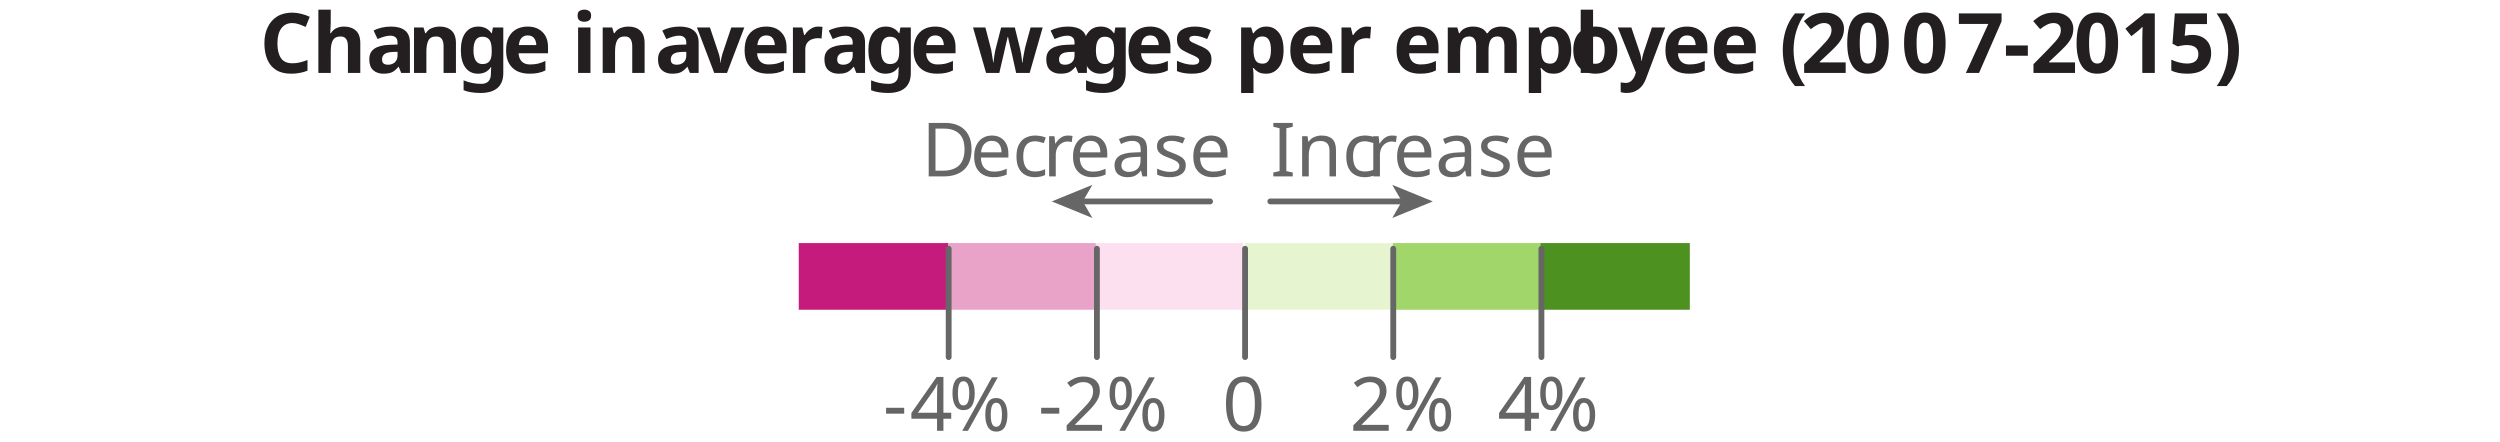
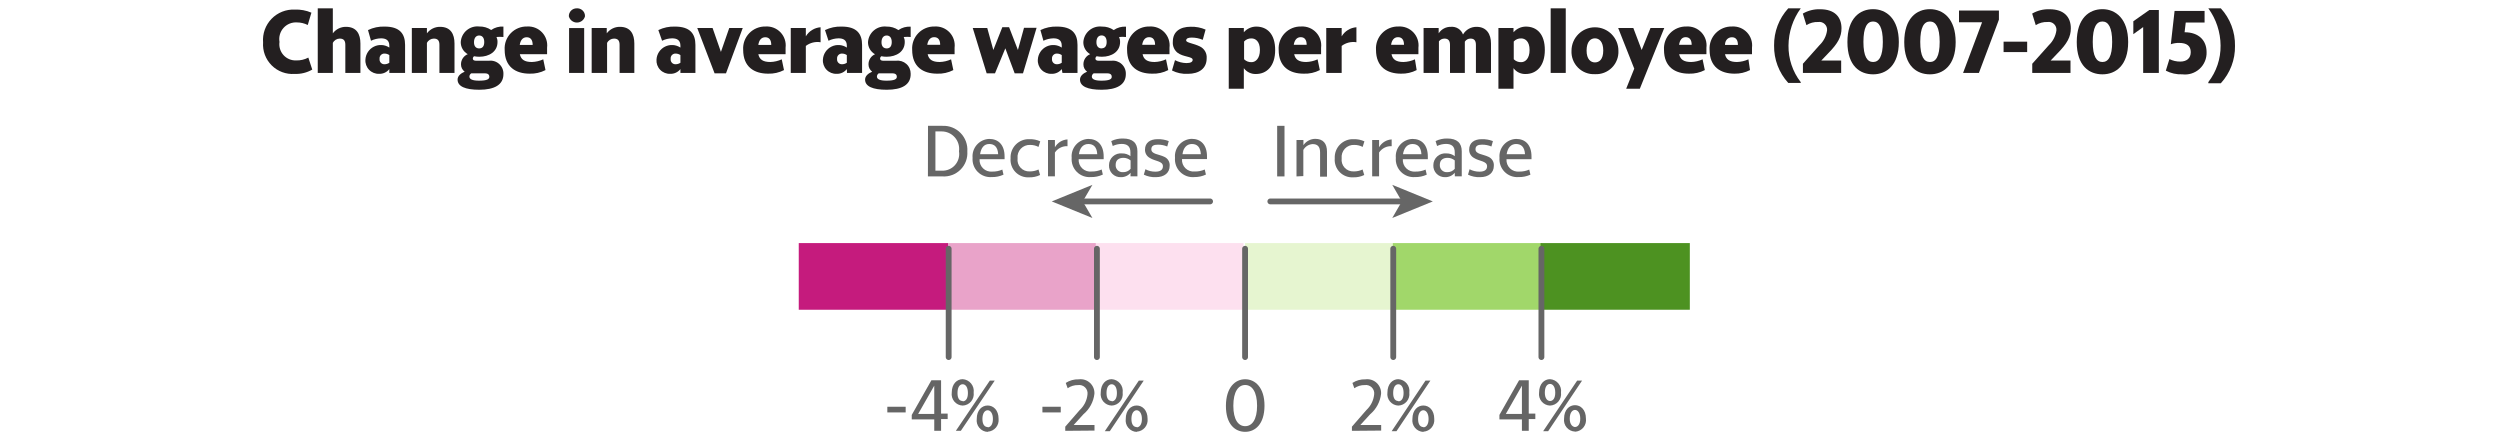
<svg xmlns="http://www.w3.org/2000/svg" viewBox="0 0 300 53">
  <g id="Work_area" data-name="Work area">
    <rect x="131.31" y="29.17" width="17.91" height="8" fill="#fde0ef" />
    <rect x="113.58" y="29.17" width="17.91" height="8" fill="#e9a3c9" />
    <rect x="95.85" y="29.17" width="17.91" height="8" fill="#c51b7d" />
    <rect x="149.41" y="29.17" width="17.91" height="8" fill="#e6f5d0" />
    <rect x="167.14" y="29.17" width="17.91" height="8" fill="#a1d76a" />
    <rect x="184.87" y="29.17" width="17.91" height="8" fill="#4d9221" />
    <line x1="113.84" y1="29.85" x2="113.84" y2="42.85" fill="none" stroke="#666" stroke-linecap="round" stroke-linejoin="round" stroke-width="0.7" />
    <line x1="131.63" y1="29.85" x2="131.63" y2="42.85" fill="none" stroke="#666" stroke-linecap="round" stroke-linejoin="round" stroke-width="0.7" />
    <line x1="149.41" y1="29.85" x2="149.41" y2="42.85" fill="none" stroke="#666" stroke-linecap="round" stroke-linejoin="round" stroke-width="0.7" />
    <line x1="167.19" y1="29.85" x2="167.19" y2="42.85" fill="none" stroke="#666" stroke-linecap="round" stroke-linejoin="round" stroke-width="0.7" />
    <line x1="184.97" y1="29.85" x2="184.97" y2="42.85" fill="none" stroke="#666" stroke-linecap="round" stroke-linejoin="round" stroke-width="0.7" />
-     <text transform="translate(83.55 51.7)" font-size="9" fill="#656565" font-family="McClatchySansText-Regular, McClatchy Sans Text">
-       <tspan letter-spacing="1.12em">	</tspan>
-       <tspan x="11.99" y="0" letter-spacing="0.95em">	</tspan>
-       <tspan x="22.42" y="0">-</tspan>
-       <tspan x="25.63" y="0" letter-spacing="-0.01em">4</tspan>
-       <tspan x="30.31" y="0">%</tspan>
-       <tspan x="36.63" y="0" letter-spacing="0.28em">	</tspan>
-       <tspan x="41.03" y="0" letter-spacing="-0.03em">-</tspan>
-       <tspan x="44.01" y="0">2%</tspan>
-       <tspan x="54.52" y="0" letter-spacing="0.75em">	</tspan>
-       <tspan x="63.13" y="0">0</tspan>
-       <tspan x="68.61" y="0" letter-spacing="0.88em">	</tspan>
-       <tspan x="78.41" y="0">2%</tspan>
-       <tspan x="88.92" y="0" letter-spacing="0.59em">	</tspan>
-       <tspan x="96.15" y="0" letter-spacing="-0.02em">4</tspan>
-       <tspan x="100.84" y="0">%</tspan>
-       <tspan x="107.16" y="0" letter-spacing="1.87em">	</tspan>
-     </text>
+     <path d="M106.48,49.49v-.68h2.2v.68Z" fill="#656565" />
+     <path d="M112.11,50.33h-2.7v-.54l2.36-4.16h1.16v4h.79v.66h-.79V51.7h-.82Zm0-4.05-1.93,3.39h1.93Z" fill="#656565" />
+     <path d="M115.52,48.67a1.37,1.37,0,0,1-1.31-1.56c0-1.05.63-1.61,1.31-1.61a1.42,1.42,0,0,1,1.32,1.61A1.38,1.38,0,0,1,115.52,48.67Zm3.26-3h.59L115.3,51.7h-.6Zm-3.26,2.49c.34,0,.63-.29.63-1s-.29-1.05-.63-1.05-.62.33-.62,1.05S115.18,48.12,115.52,48.12Zm3,3.67a1.38,1.38,0,0,1-1.31-1.57c0-1.05.63-1.6,1.31-1.6s1.31.55,1.31,1.6A1.39,1.39,0,0,1,118.54,51.8Zm0-.55c.32,0,.63-.3.63-1s-.31-1.05-.63-1.05-.63.33-.63,1.05S118.2,51.25,118.54,51.25Z" fill="#656565" />
+     <path d="M125.09,49.49v-.68h2.2v.68Z" fill="#656565" />
+     <path d="M127.83,51.7v-.5l1.74-2a2.94,2.94,0,0,0,.93-1.87,1,1,0,0,0-1.14-1.12,2.08,2.08,0,0,0-1.24.38l-.23-.64a2.68,2.68,0,0,1,1.56-.43,1.66,1.66,0,0,1,1.88,1.74A3.76,3.76,0,0,1,130,49.72L128.84,51h2.5v.67Z" fill="#656565" />
+     <path d="M133.4,48.67a1.37,1.37,0,0,1-1.31-1.56c0-1.05.63-1.61,1.31-1.61a1.42,1.42,0,0,1,1.32,1.61A1.38,1.38,0,0,1,133.4,48.67Zm3.26-3h.59l-4.07,6.07h-.6Zm-3.26,2.49c.34,0,.63-.29.63-1s-.29-1.05-.63-1.05-.62.33-.62,1.05S133.07,48.12,133.4,48.12Zm3,3.67a1.38,1.38,0,0,1-1.31-1.57c0-1.05.63-1.6,1.31-1.6s1.31.55,1.31,1.6A1.39,1.39,0,0,1,136.42,51.8Zm0-.55c.32,0,.63-.3.63-1s-.31-1.05-.63-1.05-.63.33-.63,1.05S136.08,51.25,136.42,51.25Z" fill="#656565" />
+     <path d="M149.42,51.82c-1.21,0-2.32-.91-2.31-3.12s1.11-3.19,2.31-3.19,2.33,1,2.32,3.19S150.63,51.82,149.42,51.82Zm0-.68c.82,0,1.43-.77,1.43-2.45s-.61-2.49-1.43-2.49S148,47,148,48.69,148.61,51.14,149.42,51.14Z" fill="#656565" />
+     <path d="M162.23,51.7v-.5l1.74-2a2.94,2.94,0,0,0,.93-1.87,1,1,0,0,0-1.14-1.12,2.08,2.08,0,0,0-1.24.38l-.23-.64a2.68,2.68,0,0,1,1.56-.43,1.66,1.66,0,0,1,1.88,1.74,3.76,3.76,0,0,1-1.31,2.45L163.24,51h2.5v.67Z" fill="#656565" />
+     <path d="M167.8,48.67a1.37,1.37,0,0,1-1.31-1.56c0-1.05.63-1.61,1.31-1.61a1.42,1.42,0,0,1,1.32,1.61A1.38,1.38,0,0,1,167.8,48.67Zm3.26-3h.59l-4.07,6.07H167Zm-3.26,2.49c.34,0,.63-.29.63-1s-.29-1.05-.63-1.05-.62.33-.62,1.05S167.47,48.12,167.8,48.12Zm3,3.67a1.38,1.38,0,0,1-1.31-1.57c0-1.05.63-1.6,1.31-1.6s1.31.55,1.31,1.6A1.39,1.39,0,0,1,170.82,51.8Zm0-.55c.32,0,.63-.3.63-1s-.31-1.05-.63-1.05-.63.33-.63,1.05S170.48,51.25,170.82,51.25Z" fill="#656565" />
+     <path d="M182.63,50.33h-2.7v-.54l2.36-4.16h1.16v4h.79v.66h-.79V51.7h-.82Zm0-4.05-1.93,3.39h1.93Z" fill="#656565" />
+     <path d="M186,48.67a1.37,1.37,0,0,1-1.31-1.56c0-1.05.63-1.61,1.31-1.61a1.42,1.42,0,0,1,1.32,1.61A1.38,1.38,0,0,1,186,48.67Zm3.26-3h.59l-4.07,6.07h-.6ZM186,48.12c.34,0,.63-.29.63-1s-.29-1.05-.63-1.05-.62.33-.62,1.05S185.71,48.12,186,48.12Zm3,3.67a1.38,1.38,0,0,1-1.31-1.57c0-1.05.63-1.6,1.31-1.6s1.31.55,1.31,1.6A1.39,1.39,0,0,1,189.07,51.8Zm0-.55c.32,0,.63-.3.63-1s-.31-1.05-.63-1.05-.63.33-.63,1.05S188.72,51.25,189.07,51.25Z" fill="#656565" />
    <line x1="152.44" y1="24.17" x2="168.48" y2="24.17" fill="none" stroke="#666" stroke-linecap="round" stroke-linejoin="round" stroke-width="0.7" />
    <polygon points="171.94 24.17 167.07 26.16 168.22 24.17 167.07 22.18 171.94 24.17" fill="#666" />
    <line x1="129.67" y1="24.17" x2="145.21" y2="24.17" fill="none" stroke="#666" stroke-linecap="round" stroke-linejoin="round" stroke-width="0.7" />
    <polygon points="126.21 24.17 131.09 26.16 129.93 24.17 131.09 22.18 126.21 24.17" fill="#666" />
-     <text transform="translate(110.57 21.17)" font-size="9" fill="#666" font-family="McClatchySansText-Regular, McClatchy Sans Text">
-       <tspan letter-spacing="-0.01em">D</tspan>
-       <tspan x="5.83" y="0">ec</tspan>
-       <tspan x="14.56" y="0" letter-spacing="-0.01em">r</tspan>
-       <tspan x="17.69" y="0" letter-spacing="0em">ease</tspan>
-     </text>
-     <text transform="translate(152.44 21.17)" font-size="9" fill="#666" font-family="McClatchySansText-Regular, McClatchy Sans Text">Inc<tspan x="11.59" y="0" letter-spacing="-0.01em">r</tspan>
-       <tspan x="14.71" y="0">ease</tspan>
-     </text>
-     <text transform="translate(31.15 8.75)" font-size="10" fill="#231f20" font-family="McClatchySans-Bold, McClatchy Sans" font-weight="700" letter-spacing="-0.01em">Cha<tspan x="17.75" y="0" letter-spacing="-0.01em">n</tspan>
-       <tspan x="23.7" y="0" letter-spacing="-0.03em">g</tspan>
-       <tspan x="29.13" y="0">e in </tspan>
-       <tspan x="47.39" y="0" letter-spacing="-0.03em">a</tspan>
-       <tspan x="52.48" y="0" letter-spacing="-0.04em">v</tspan>
-       <tspan x="57.75" y="0" letter-spacing="-0.01em">e</tspan>
-       <tspan x="63.22" y="0" letter-spacing="-0.02em">ra</tspan>
-       <tspan x="72.6" y="0" letter-spacing="-0.03em">g</tspan>
-       <tspan x="78.03" y="0">e </tspan>
-       <tspan x="85.52" y="0" letter-spacing="-0.01em">wa</tspan>
-       <tspan x="98.39" y="0" letter-spacing="-0.03em">g</tspan>
-       <tspan x="103.82" y="0" letter-spacing="-0.01em">es per empl</tspan>
-       <tspan x="157.19" y="0" letter-spacing="-0.03em">o</tspan>
-       <tspan x="162.99" y="0" letter-spacing="-0.03em">y</tspan>
-       <tspan x="168.25" y="0">ee (</tspan>
-       <tspan x="184.94" y="0" letter-spacing="0em">2</tspan>
-       <tspan x="190.16" y="0">0</tspan>
-       <tspan x="196.98" y="0" letter-spacing="-0.03em">0</tspan>
-       <tspan x="203.65" y="0" letter-spacing="-0.01em">7-</tspan>
-       <tspan x="212.46" y="0" letter-spacing="-0.01em">2</tspan>
-       <tspan x="217.68" y="0">015)</tspan>
-     </text>
+     <path d="M111.36,15.1h1.72a2.87,2.87,0,0,1,3,3.07,2.81,2.81,0,0,1-3,3h-1.73Zm.89.67v4.71H113a2,2,0,0,0,2.08-2.32,2.1,2.1,0,0,0-2.1-2.39Z" fill="#666" />
+     <path d="M119,21.25a2.14,2.14,0,0,1-2.29-2.31,2.08,2.08,0,0,1,2-2.27c1.11,0,1.84.73,1.84,2.11v.32h-3a1.39,1.39,0,0,0,1.53,1.49,2.83,2.83,0,0,0,1.2-.24l.14.61A3.2,3.2,0,0,1,119,21.25Zm-1.42-2.75h2.2c-.05-.87-.46-1.22-1.07-1.22S117.73,17.72,117.61,18.5Z" fill="#666" />
+     <path d="M124.81,21a2.81,2.81,0,0,1-1.32.28A2.1,2.1,0,0,1,121.27,19a2.18,2.18,0,0,1,2.28-2.3,2.9,2.9,0,0,1,1.28.26l-.21.67a2.14,2.14,0,0,0-1-.24A1.45,1.45,0,0,0,122.11,19a1.39,1.39,0,0,0,1.45,1.57,2.38,2.38,0,0,0,1.06-.23Z" fill="#666" />
+     <path d="M125.76,16.8h.83v.87a1.86,1.86,0,0,1,1.51-.94v.81a1.72,1.72,0,0,0-1.51.76v2.86h-.83Z" fill="#666" />
+     <path d="M130.89,21.25a2.14,2.14,0,0,1-2.29-2.31,2.08,2.08,0,0,1,2-2.27c1.11,0,1.84.73,1.84,2.11v.32h-3A1.39,1.39,0,0,0,131,20.58a2.83,2.83,0,0,0,1.2-.24l.14.61A3.2,3.2,0,0,1,130.89,21.25Zm-1.42-2.75h2.2c-.05-.87-.46-1.22-1.07-1.22S129.58,17.72,129.47,18.5Z" fill="#666" />
+     <path d="M135.67,20.73a1.45,1.45,0,0,1-1.14.53,1.37,1.37,0,0,1-1.45-1.44,1.42,1.42,0,0,1,1.57-1.41,1.54,1.54,0,0,1,1,.33v-.47c0-.72-.4-1-1.05-1a2.5,2.5,0,0,0-1.07.25l-.18-.59a3,3,0,0,1,1.4-.31c1.18,0,1.74.54,1.74,1.54v3h-.83Zm0-.48v-1a1.34,1.34,0,0,0-.86-.31c-.52,0-.93.24-.93.83a.82.82,0,0,0,.87.89A1.14,1.14,0,0,0,135.67,20.26Z" fill="#666" />
+     <path d="M138.94,17.36c-.49,0-.78.14-.78.55,0,.6.88.58,1.56.91a1.08,1.08,0,0,1,.64,1.08c0,.83-.62,1.36-1.66,1.36a3,3,0,0,1-1.44-.3l.19-.65a2.5,2.5,0,0,0,1.19.29c.68,0,.91-.28.91-.65,0-.64-.95-.59-1.58-1a1.1,1.1,0,0,1-.57-1c0-.81.6-1.25,1.51-1.25a3.5,3.5,0,0,1,1.34.23l-.18.65A2.83,2.83,0,0,0,138.94,17.36Z" fill="#666" />
+     <path d="M143.33,21.25A2.14,2.14,0,0,1,141,18.93a2.08,2.08,0,0,1,2-2.27c1.11,0,1.84.73,1.84,2.11v.32h-3a1.39,1.39,0,0,0,1.53,1.49,2.83,2.83,0,0,0,1.2-.24l.14.61A3.2,3.2,0,0,1,143.33,21.25ZM141.9,18.5h2.2c-.05-.87-.46-1.22-1.07-1.22S142,17.72,141.9,18.5Z" fill="#666" />
+     <path d="M153.26,15.1h.88v6.07h-.88Z" fill="#666" />
+     <path d="M155.58,21.17V16.8h.83v.62a1.74,1.74,0,0,1,1.41-.76c.95,0,1.42.55,1.42,1.54v3h-.83V18.29c0-.7-.31-1-.89-1a1.38,1.38,0,0,0-1.12.7v3.14Z" fill="#666" />
+     <path d="M163.71,21a2.81,2.81,0,0,1-1.32.28A2.1,2.1,0,0,1,160.17,19a2.18,2.18,0,0,1,2.28-2.3,2.9,2.9,0,0,1,1.28.26l-.21.67a2.14,2.14,0,0,0-1-.24A1.45,1.45,0,0,0,161,19a1.39,1.39,0,0,0,1.45,1.57,2.38,2.38,0,0,0,1.06-.23Z" fill="#666" />
+     <path d="M164.66,16.8h.83v.87a1.86,1.86,0,0,1,1.51-.94v.81a1.72,1.72,0,0,0-1.51.76v2.86h-.83Z" fill="#666" />
+     <path d="M169.79,21.25a2.14,2.14,0,0,1-2.29-2.31,2.08,2.08,0,0,1,2-2.27c1.11,0,1.84.73,1.84,2.11v.32h-3a1.39,1.39,0,0,0,1.53,1.49,2.83,2.83,0,0,0,1.2-.24l.14.61A3.2,3.2,0,0,1,169.79,21.25Zm-1.42-2.75h2.2c-.05-.87-.46-1.22-1.07-1.22S168.48,17.72,168.36,18.5Z" fill="#666" />
+     <path d="M174.57,20.73a1.45,1.45,0,0,1-1.14.53A1.37,1.37,0,0,1,172,19.82a1.42,1.42,0,0,1,1.57-1.41,1.54,1.54,0,0,1,1,.33v-.47c0-.72-.4-1-1.05-1a2.5,2.5,0,0,0-1.07.25l-.18-.59a3,3,0,0,1,1.4-.31c1.18,0,1.74.54,1.74,1.54v3h-.83Zm0-.48v-1a1.34,1.34,0,0,0-.86-.31c-.52,0-.93.24-.93.83a.82.82,0,0,0,.87.89A1.14,1.14,0,0,0,174.57,20.26Z" fill="#666" />
+     <path d="M177.84,17.36c-.49,0-.78.14-.78.55,0,.6.88.58,1.56.91a1.08,1.08,0,0,1,.64,1.08c0,.83-.62,1.36-1.66,1.36a3,3,0,0,1-1.44-.3l.19-.65a2.5,2.5,0,0,0,1.19.29c.68,0,.91-.28.91-.65,0-.64-.95-.59-1.58-1a1.1,1.1,0,0,1-.57-1c0-.81.6-1.25,1.51-1.25a3.5,3.5,0,0,1,1.34.23l-.18.65A2.83,2.83,0,0,0,177.84,17.36Z" fill="#666" />
+     <path d="M182.23,21.25a2.14,2.14,0,0,1-2.29-2.31,2.08,2.08,0,0,1,2-2.27c1.11,0,1.84.73,1.84,2.11v.32h-3a1.39,1.39,0,0,0,1.53,1.49,2.83,2.83,0,0,0,1.2-.24l.14.61A3.2,3.2,0,0,1,182.23,21.25ZM180.8,18.5H183c-.05-.87-.46-1.22-1.07-1.22S180.92,17.72,180.8,18.5Z" fill="#666" />
+     <path d="M37.47,8.35a3.89,3.89,0,0,1-2.11.52,3.54,3.54,0,0,1-3.79-3.78,3.65,3.65,0,0,1,3.8-3.94,4.59,4.59,0,0,1,2,.37L36.93,3a2.89,2.89,0,0,0-1.29-.31,2,2,0,0,0-2.1,2.34,1.94,1.94,0,0,0,2,2.22A2.9,2.9,0,0,0,37,6.91Z" fill="#231f20" />
+     <path d="M38.13,8.75V1h1.81V4a1.94,1.94,0,0,1,1.58-.78c1.27,0,1.73.87,1.73,2V8.75H41.44V5.38c0-.51-.2-.75-.67-.75a.94.94,0,0,0-.83.52v3.6Z" fill="#231f20" />
+     <path d="M46.72,8.29a1.49,1.49,0,0,1-1.22.57,1.59,1.59,0,0,1-1.65-1.72,1.85,1.85,0,0,1,2.87-1.43V5.48c0-.71-.48-.88-1-.88a2.83,2.83,0,0,0-1.2.29l-.36-1.28a4.22,4.22,0,0,1,2-.42c1.8,0,2.45.85,2.45,2.2V8.75H46.72Zm0-.77V6.61a1,1,0,0,0-.57-.18.57.57,0,0,0-.6.64.57.57,0,0,0,.6.64A1,1,0,0,0,46.72,7.53Z" fill="#231f20" />
+     <path d="M49.42,8.75V3.36h1.81V4a1.94,1.94,0,0,1,1.58-.78c1.27,0,1.73.87,1.73,2V8.75H52.73V5.38c0-.51-.2-.75-.67-.75a.94.94,0,0,0-.83.52v3.6Z" fill="#231f20" />
+     <path d="M57.51,10.77c-1.68,0-2.6-.4-2.6-1.22,0-.44.39-.75.85-.95a1.06,1.06,0,0,1-.44-.87,1.31,1.31,0,0,1,.81-1.23,1.64,1.64,0,0,1-.84-1.45,2,2,0,0,1,2.23-1.87,2.4,2.4,0,0,1,1.42.42,2.28,2.28,0,0,1,1.47-.41V4.44a4,4,0,0,0-.83,0,1.36,1.36,0,0,1,.12.61c0,1.14-1,1.76-2.18,1.76a3.2,3.2,0,0,1-.63-.06.35.35,0,0,0-.15.28c0,.17.13.26.41.26h1.51A1.55,1.55,0,0,1,60.41,8.9C60.41,10.18,59.32,10.77,57.51,10.77Zm1.21-1.56c0-.2-.11-.41-.54-.41H56.55a.47.47,0,0,0-.22.39c0,.3.33.49,1.14.49C58.45,9.68,58.72,9.5,58.72,9.21ZM57.5,5.81c.3,0,.61-.16.61-.76s-.31-.79-.61-.79-.61.2-.62.79S57.2,5.81,57.5,5.81Z" fill="#231f20" />
+     <path d="M63.56,8.84c-1.67,0-3-.8-3-2.86a2.63,2.63,0,0,1,2.7-2.8,2.27,2.27,0,0,1,2.39,2.55V6.5H62.38c.13.64.56.94,1.44.94a3.53,3.53,0,0,0,1.37-.32l.27,1.29A3.86,3.86,0,0,1,63.56,8.84ZM62.37,5.39h1.55c0-.59-.24-.92-.72-.92S62.45,4.84,62.37,5.39Z" fill="#231f20" />
+     <path d="M69.2,1a.93.93,0,0,1,1,.95,1,1,0,0,1-1.94,0A.93.93,0,0,1,69.2,1Zm-.91,2.37H70.1V8.75H68.29Z" fill="#231f20" />
+     <path d="M71,8.75V3.36h1.81V4a1.94,1.94,0,0,1,1.58-.78c1.27,0,1.73.87,1.73,2V8.75H74.35V5.38c0-.51-.2-.75-.67-.75a.94.94,0,0,0-.83.52v3.6Z" fill="#231f20" />
+     <path d="M81.65,8.29a1.49,1.49,0,0,1-1.22.57,1.59,1.59,0,0,1-1.65-1.72,1.85,1.85,0,0,1,2.87-1.43V5.48c0-.71-.48-.88-1-.88a2.83,2.83,0,0,0-1.2.29L79,3.61a4.22,4.22,0,0,1,2-.42c1.8,0,2.45.85,2.45,2.2V8.75H81.65Zm0-.77V6.61a1,1,0,0,0-.57-.18.57.57,0,0,0-.6.64.57.57,0,0,0,.6.64A1,1,0,0,0,81.65,7.53Z" fill="#231f20" />
+     <path d="M83.67,3.36h1.84l1,2.87,1-2.87h1.62L87.12,8.8H85.75Z" fill="#231f20" />
+     <path d="M92.18,8.84c-1.67,0-3-.8-3-2.86a2.63,2.63,0,0,1,2.7-2.8,2.27,2.27,0,0,1,2.39,2.55V6.5H91c.13.64.56.94,1.44.94a3.53,3.53,0,0,0,1.37-.32l.27,1.29A3.86,3.86,0,0,1,92.18,8.84ZM91,5.39h1.55c0-.59-.24-.92-.72-.92S91.07,4.84,91,5.39Z" fill="#231f20" />
+     <path d="M94.89,8.75V3.36H96.7v1a2.25,2.25,0,0,1,1.77-1.09V5.07a2.3,2.3,0,0,0-1.77.44V8.75Z" fill="#231f20" />
+     <path d="M101.62,8.29a1.49,1.49,0,0,1-1.22.57,1.59,1.59,0,0,1-1.65-1.72,1.85,1.85,0,0,1,2.87-1.43V5.48c0-.71-.48-.88-1-.88a2.83,2.83,0,0,0-1.2.29L99,3.61a4.22,4.22,0,0,1,2-.42c1.8,0,2.45.85,2.45,2.2V8.75h-1.81Zm0-.77V6.61a1,1,0,0,0-.57-.18.57.57,0,0,0-.6.64.57.57,0,0,0,.6.64A1,1,0,0,0,101.62,7.53Z" fill="#231f20" />
+     <path d="M106.41,10.77c-1.68,0-2.6-.4-2.6-1.22,0-.44.39-.75.85-.95a1.06,1.06,0,0,1-.44-.87A1.31,1.31,0,0,1,105,6.51a1.64,1.64,0,0,1-.84-1.45,2,2,0,0,1,2.23-1.87,2.4,2.4,0,0,1,1.42.42,2.28,2.28,0,0,1,1.47-.41V4.44a4,4,0,0,0-.83,0,1.36,1.36,0,0,1,.12.61c0,1.14-1,1.76-2.18,1.76a3.2,3.2,0,0,1-.63-.06.35.35,0,0,0-.15.28c0,.17.13.26.41.26h1.51a1.55,1.55,0,0,1,1.75,1.56C109.31,10.18,108.22,10.77,106.41,10.77Zm1.21-1.56c0-.2-.11-.41-.54-.41h-1.63a.47.47,0,0,0-.22.39c0,.3.33.49,1.14.49C107.35,9.68,107.62,9.5,107.62,9.21ZM106.4,5.81c.3,0,.61-.16.61-.76s-.31-.79-.61-.79-.61.2-.62.79S106.1,5.81,106.4,5.81Z" fill="#231f20" />
+     <path d="M112.46,8.84c-1.67,0-3-.8-3-2.86a2.63,2.63,0,0,1,2.7-2.8,2.27,2.27,0,0,1,2.39,2.55V6.5h-3.23c.13.64.56.94,1.44.94a3.53,3.53,0,0,0,1.37-.32l.27,1.29A3.86,3.86,0,0,1,112.46,8.84Zm-1.19-3.46h1.55c0-.59-.24-.92-.72-.92S111.35,4.84,111.27,5.39Z" fill="#231f20" />
+     <path d="M116.73,3.36h1.74L119.2,6l1.08-2.74h.81L122.15,6l.73-2.66h1.51L122.76,8.8h-1l-1.12-3-1.24,3h-1Z" fill="#231f20" />
+     <path d="M127.41,8.29a1.49,1.49,0,0,1-1.22.57,1.59,1.59,0,0,1-1.65-1.72,1.85,1.85,0,0,1,2.87-1.43V5.48c0-.71-.48-.88-1-.88a2.83,2.83,0,0,0-1.2.29l-.36-1.28a4.22,4.22,0,0,1,2-.42c1.8,0,2.45.85,2.45,2.2V8.75h-1.81Zm0-.77V6.61a1,1,0,0,0-.57-.18.57.57,0,0,0-.6.64.57.57,0,0,0,.6.64A1,1,0,0,0,127.41,7.53Z" fill="#231f20" />
+     <path d="M132.2,10.77c-1.68,0-2.6-.4-2.6-1.22,0-.44.39-.75.85-.95a1.06,1.06,0,0,1-.44-.87,1.31,1.31,0,0,1,.81-1.23A1.64,1.64,0,0,1,130,5.06a2,2,0,0,1,2.23-1.87,2.4,2.4,0,0,1,1.42.42,2.28,2.28,0,0,1,1.47-.41V4.44a4,4,0,0,0-.83,0,1.36,1.36,0,0,1,.12.61c0,1.14-1,1.76-2.18,1.76a3.2,3.2,0,0,1-.63-.06.35.35,0,0,0-.15.28c0,.17.13.26.41.26h1.51A1.55,1.55,0,0,1,135.1,8.9C135.1,10.18,134,10.77,132.2,10.77Zm1.21-1.56c0-.2-.11-.41-.54-.41h-1.63a.47.47,0,0,0-.22.39c0,.3.33.49,1.14.49C133.14,9.68,133.41,9.5,133.41,9.21Zm-1.22-3.41c.3,0,.61-.16.61-.76s-.31-.79-.61-.79-.61.2-.62.79S131.89,5.81,132.19,5.81Z" fill="#231f20" />
+     <path d="M138.25,8.84c-1.67,0-3-.8-3-2.86a2.63,2.63,0,0,1,2.7-2.8,2.27,2.27,0,0,1,2.39,2.55V6.5h-3.23c.13.64.56.94,1.44.94a3.53,3.53,0,0,0,1.37-.32l.27,1.29A3.86,3.86,0,0,1,138.25,8.84Zm-1.19-3.46h1.55c0-.59-.24-.92-.72-.92S137.14,4.84,137.06,5.39Z" fill="#231f20" />
+     <path d="M143,4.51c-.37,0-.66.08-.66.35s.89.34,1.64.71A1.44,1.44,0,0,1,144.8,7c0,1.22-.91,1.86-2.26,1.86a3.73,3.73,0,0,1-1.9-.4L141,7.22a3.08,3.08,0,0,0,1.38.35c.52,0,.74-.16.74-.39,0-.42-1.15-.32-1.84-.87A1.53,1.53,0,0,1,140.74,5c0-1.2.86-1.79,2.14-1.79a4.18,4.18,0,0,1,1.79.34l-.34,1.23A3.36,3.36,0,0,0,143,4.51Z" fill="#231f20" />
+     <path d="M149.26,8.18v2.47h-1.81V3.36h1.81v.51a2,2,0,0,1,1.48-.68c1.32,0,2.28.89,2.28,2.81s-1,2.88-2.31,2.88A1.72,1.72,0,0,1,149.26,8.18ZM151.19,6c0-1.07-.56-1.39-1-1.39a1.13,1.13,0,0,0-.9.37V7.11a1.19,1.19,0,0,0,.9.35C150.63,7.46,151.19,7.07,151.19,6Z" fill="#231f20" />
+     <path d="M156.44,8.84c-1.67,0-3-.8-3-2.86a2.63,2.63,0,0,1,2.7-2.8,2.27,2.27,0,0,1,2.39,2.55V6.5h-3.23c.13.64.56.94,1.44.94a3.53,3.53,0,0,0,1.37-.32l.27,1.29A3.86,3.86,0,0,1,156.44,8.84Zm-1.19-3.46h1.55c0-.59-.24-.92-.72-.92S155.33,4.84,155.25,5.39Z" fill="#231f20" />
+     <path d="M159.15,8.75V3.36H161v1a2.25,2.25,0,0,1,1.77-1.09V5.07a2.3,2.3,0,0,0-1.77.44V8.75Z" fill="#231f20" />
+     <path d="M168.12,8.84c-1.67,0-3-.8-3-2.86a2.63,2.63,0,0,1,2.7-2.8,2.27,2.27,0,0,1,2.39,2.55V6.5h-3.23c.13.64.56.94,1.44.94a3.53,3.53,0,0,0,1.37-.32L170,8.41A3.86,3.86,0,0,1,168.12,8.84Zm-1.19-3.46h1.55c0-.59-.24-.92-.72-.92S167,4.84,166.93,5.39Z" fill="#231f20" />
+     <path d="M170.83,8.75V3.36h1.81V4a1.69,1.69,0,0,1,1.48-.78,1.4,1.4,0,0,1,1.44.92,1.85,1.85,0,0,1,1.63-.92c1.2,0,1.73.88,1.73,2V8.75h-1.81V5.39c0-.51-.2-.76-.65-.76a.79.79,0,0,0-.68.37V8.75H174V5.39c0-.51-.21-.76-.66-.76a.83.83,0,0,0-.67.33V8.75Z" fill="#231f20" />
+     <path d="M181.62,8.18v2.47h-1.81V3.36h1.81v.51a2,2,0,0,1,1.48-.68c1.32,0,2.28.89,2.28,2.81s-1,2.88-2.31,2.88A1.72,1.72,0,0,1,181.62,8.18ZM183.55,6c0-1.07-.56-1.39-1-1.39a1.13,1.13,0,0,0-.9.37V7.11a1.19,1.19,0,0,0,.9.35C183,7.46,183.55,7.07,183.55,6Z" fill="#231f20" />
+     <path d="M186.08,1h1.81V8.75h-1.81Z" fill="#231f20" />
+     <path d="M191.39,8.9a2.68,2.68,0,0,1-2.81-2.81,2.81,2.81,0,1,1,5.63,0A2.68,2.68,0,0,1,191.39,8.9Zm0-1.41c.51,0,1-.35,1-1.42s-.48-1.47-1-1.47-1,.41-1,1.47S190.9,7.49,191.39,7.49Z" fill="#231f20" />
+     <path d="M196.11,8.24l-1.93-4.88H196L197,6l1.06-2.64h1.65l-2.93,7.29h-1.64Z" fill="#231f20" />
+     <path d="M202.68,8.84c-1.67,0-3-.8-3-2.86a2.63,2.63,0,0,1,2.7-2.8,2.27,2.27,0,0,1,2.39,2.55V6.5H201.5c.13.64.56.94,1.44.94a3.53,3.53,0,0,0,1.37-.32l.27,1.29A3.86,3.86,0,0,1,202.68,8.84Zm-1.19-3.46H203c0-.59-.24-.92-.72-.92S201.57,4.84,201.49,5.39Z" fill="#231f20" />
+     <path d="M208.15,8.84c-1.67,0-3-.8-3-2.86a2.63,2.63,0,0,1,2.7-2.8,2.27,2.27,0,0,1,2.39,2.55V6.5H207c.13.64.56.94,1.44.94a3.53,3.53,0,0,0,1.37-.32L210,8.41A3.86,3.86,0,0,1,208.15,8.84ZM207,5.39h1.55c0-.59-.24-.92-.72-.92S207,4.84,207,5.39Z" fill="#231f20" />
+     <path d="M214.62,5.47a7,7,0,0,0,1.47,4.39v.09h-1.5a6.48,6.48,0,0,1-1.7-4.48A6.5,6.5,0,0,1,214.59,1h1.5V1A7.69,7.69,0,0,0,214.62,5.47Z" fill="#231f20" />
+     <path d="M216.35,8.75V7.65l2-2.24a3,3,0,0,0,.9-1.77.93.93,0,0,0-1.07-1,2.42,2.42,0,0,0-1.41.38l-.43-1.39a3.88,3.88,0,0,1,2.08-.52c1.72,0,2.56.91,2.56,2.29,0,1-.42,1.81-1.6,3l-.82.86h2.38V8.75Z" fill="#231f20" />
+     <path d="M224.77,8.92c-1.58,0-3.08-1-3.08-3.87s1.5-3.95,3.08-3.95,3.09,1.14,3.09,3.95S226.36,8.92,224.77,8.92Zm0-1.48c.71,0,1.17-.66,1.17-2.41s-.46-2.45-1.17-2.45-1.16.69-1.16,2.45S224.07,7.44,224.77,7.44Z" fill="#231f20" />
+     <path d="M231.59,8.92c-1.58,0-3.08-1-3.08-3.87S230,1.1,231.59,1.1s3.09,1.14,3.09,3.95S233.18,8.92,231.59,8.92Zm0-1.48c.71,0,1.17-.66,1.17-2.41s-.46-2.45-1.17-2.45-1.16.69-1.16,2.45S230.89,7.44,231.59,7.44Z" fill="#231f20" />
+     <path d="M235.57,8.75l2.28-6.08h-2.77V1.26h4.79v1.1l-2.4,6.39Z" fill="#231f20" />
+     <path d="M240.43,6.25V5h2.83V6.25Z" fill="#231f20" />
+     <path d="M243.87,8.75V7.65l2-2.24a3,3,0,0,0,.9-1.77.93.93,0,0,0-1.07-1,2.42,2.42,0,0,0-1.41.38l-.43-1.39a3.88,3.88,0,0,1,2.08-.52c1.72,0,2.56.91,2.56,2.29,0,1-.42,1.81-1.6,3l-.82.86h2.38V8.75Z" fill="#231f20" />
+     <path d="M252.29,8.92c-1.58,0-3.08-1-3.08-3.87s1.5-3.95,3.08-3.95,3.09,1.14,3.09,3.95S253.88,8.92,252.29,8.92Zm0-1.48c.71,0,1.17-.66,1.17-2.41s-.46-2.45-1.17-2.45-1.16.69-1.16,2.45S251.59,7.44,252.29,7.44Z" fill="#231f20" />
+     <path d="M257.18,3.25,256,4.1V2.55l1.92-1.35h1.14V8.75h-1.88Z" fill="#231f20" />
+     <path d="M259.9,8.48l.43-1.39a2.88,2.88,0,0,0,1.29.3c.78,0,1.27-.39,1.27-1.14s-.49-1.1-1.39-1.1a2.84,2.84,0,0,0-1,.16l0,0,.45-4h3.6V2.7h-2.26l-.14,1.17c1.72,0,2.64,1,2.64,2.38a2.59,2.59,0,0,1-2.91,2.67A3.93,3.93,0,0,1,259.9,8.48Z" fill="#231f20" />
+     <path d="M265,1h1.5a6.5,6.5,0,0,1,1.7,4.51,6.48,6.48,0,0,1-1.7,4.48H265V9.85a7,7,0,0,0,1.47-4.39A7.69,7.69,0,0,0,265,1Z" fill="#231f20" />
  </g>
</svg>
